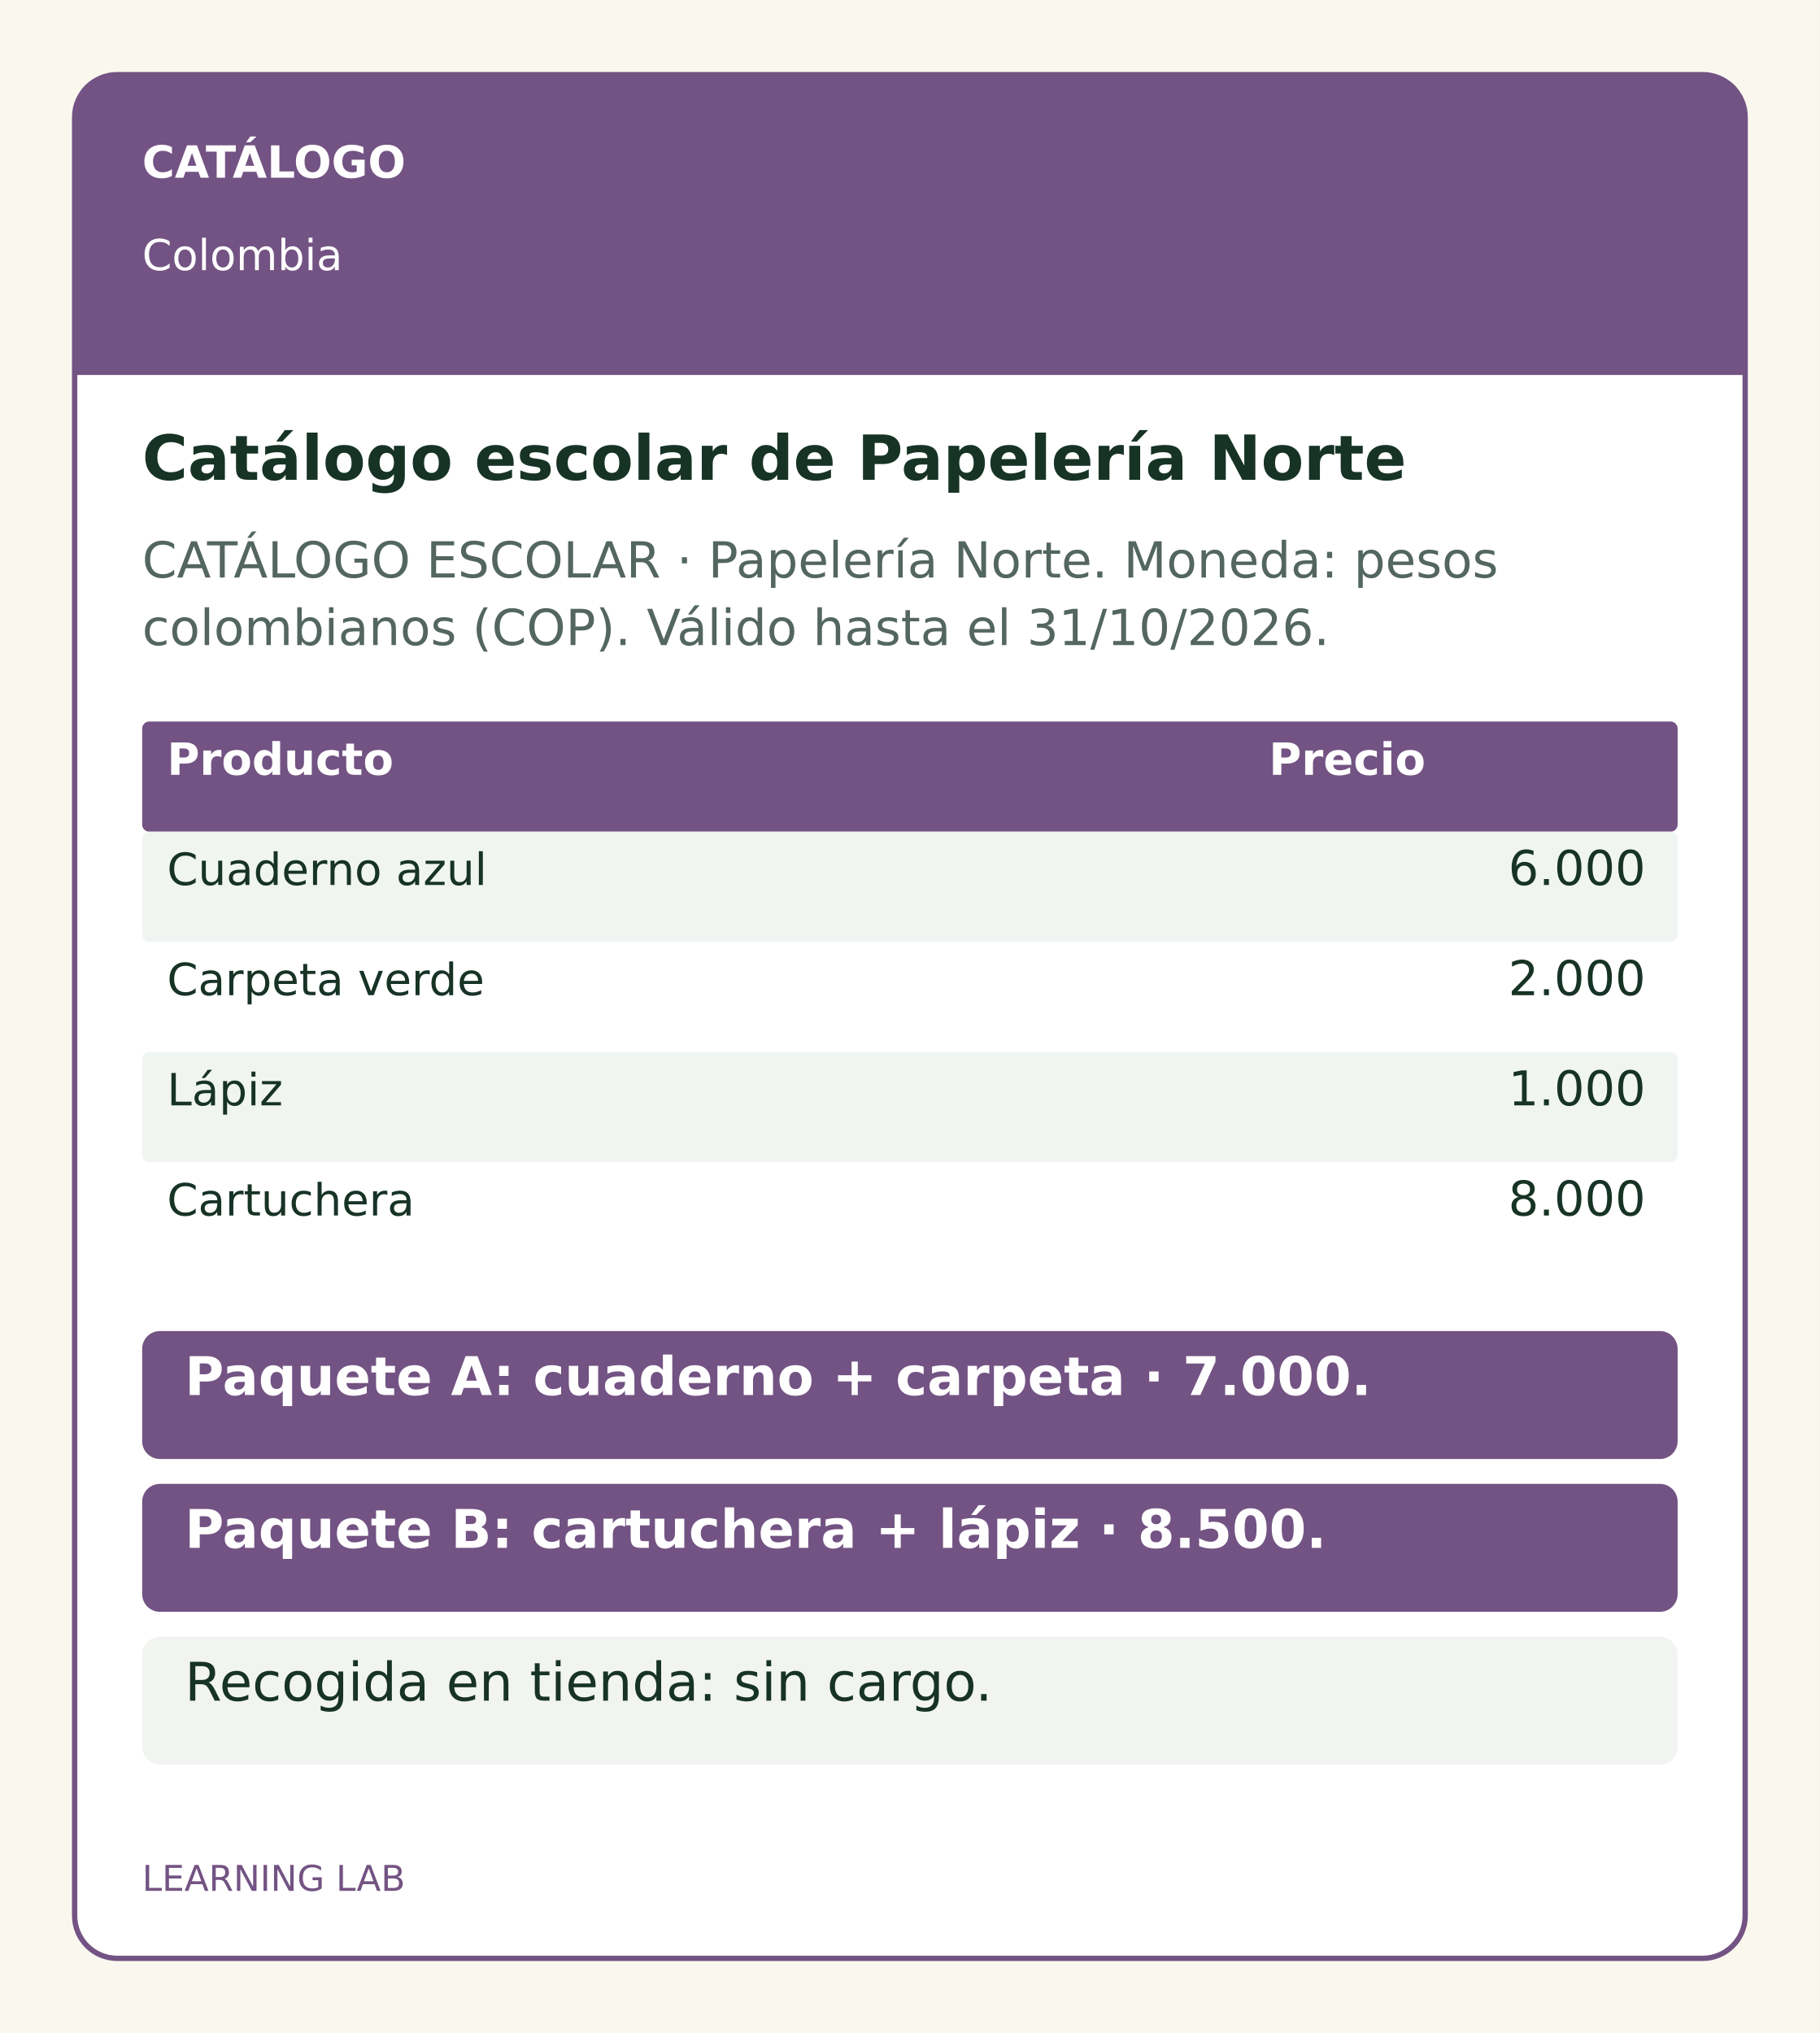
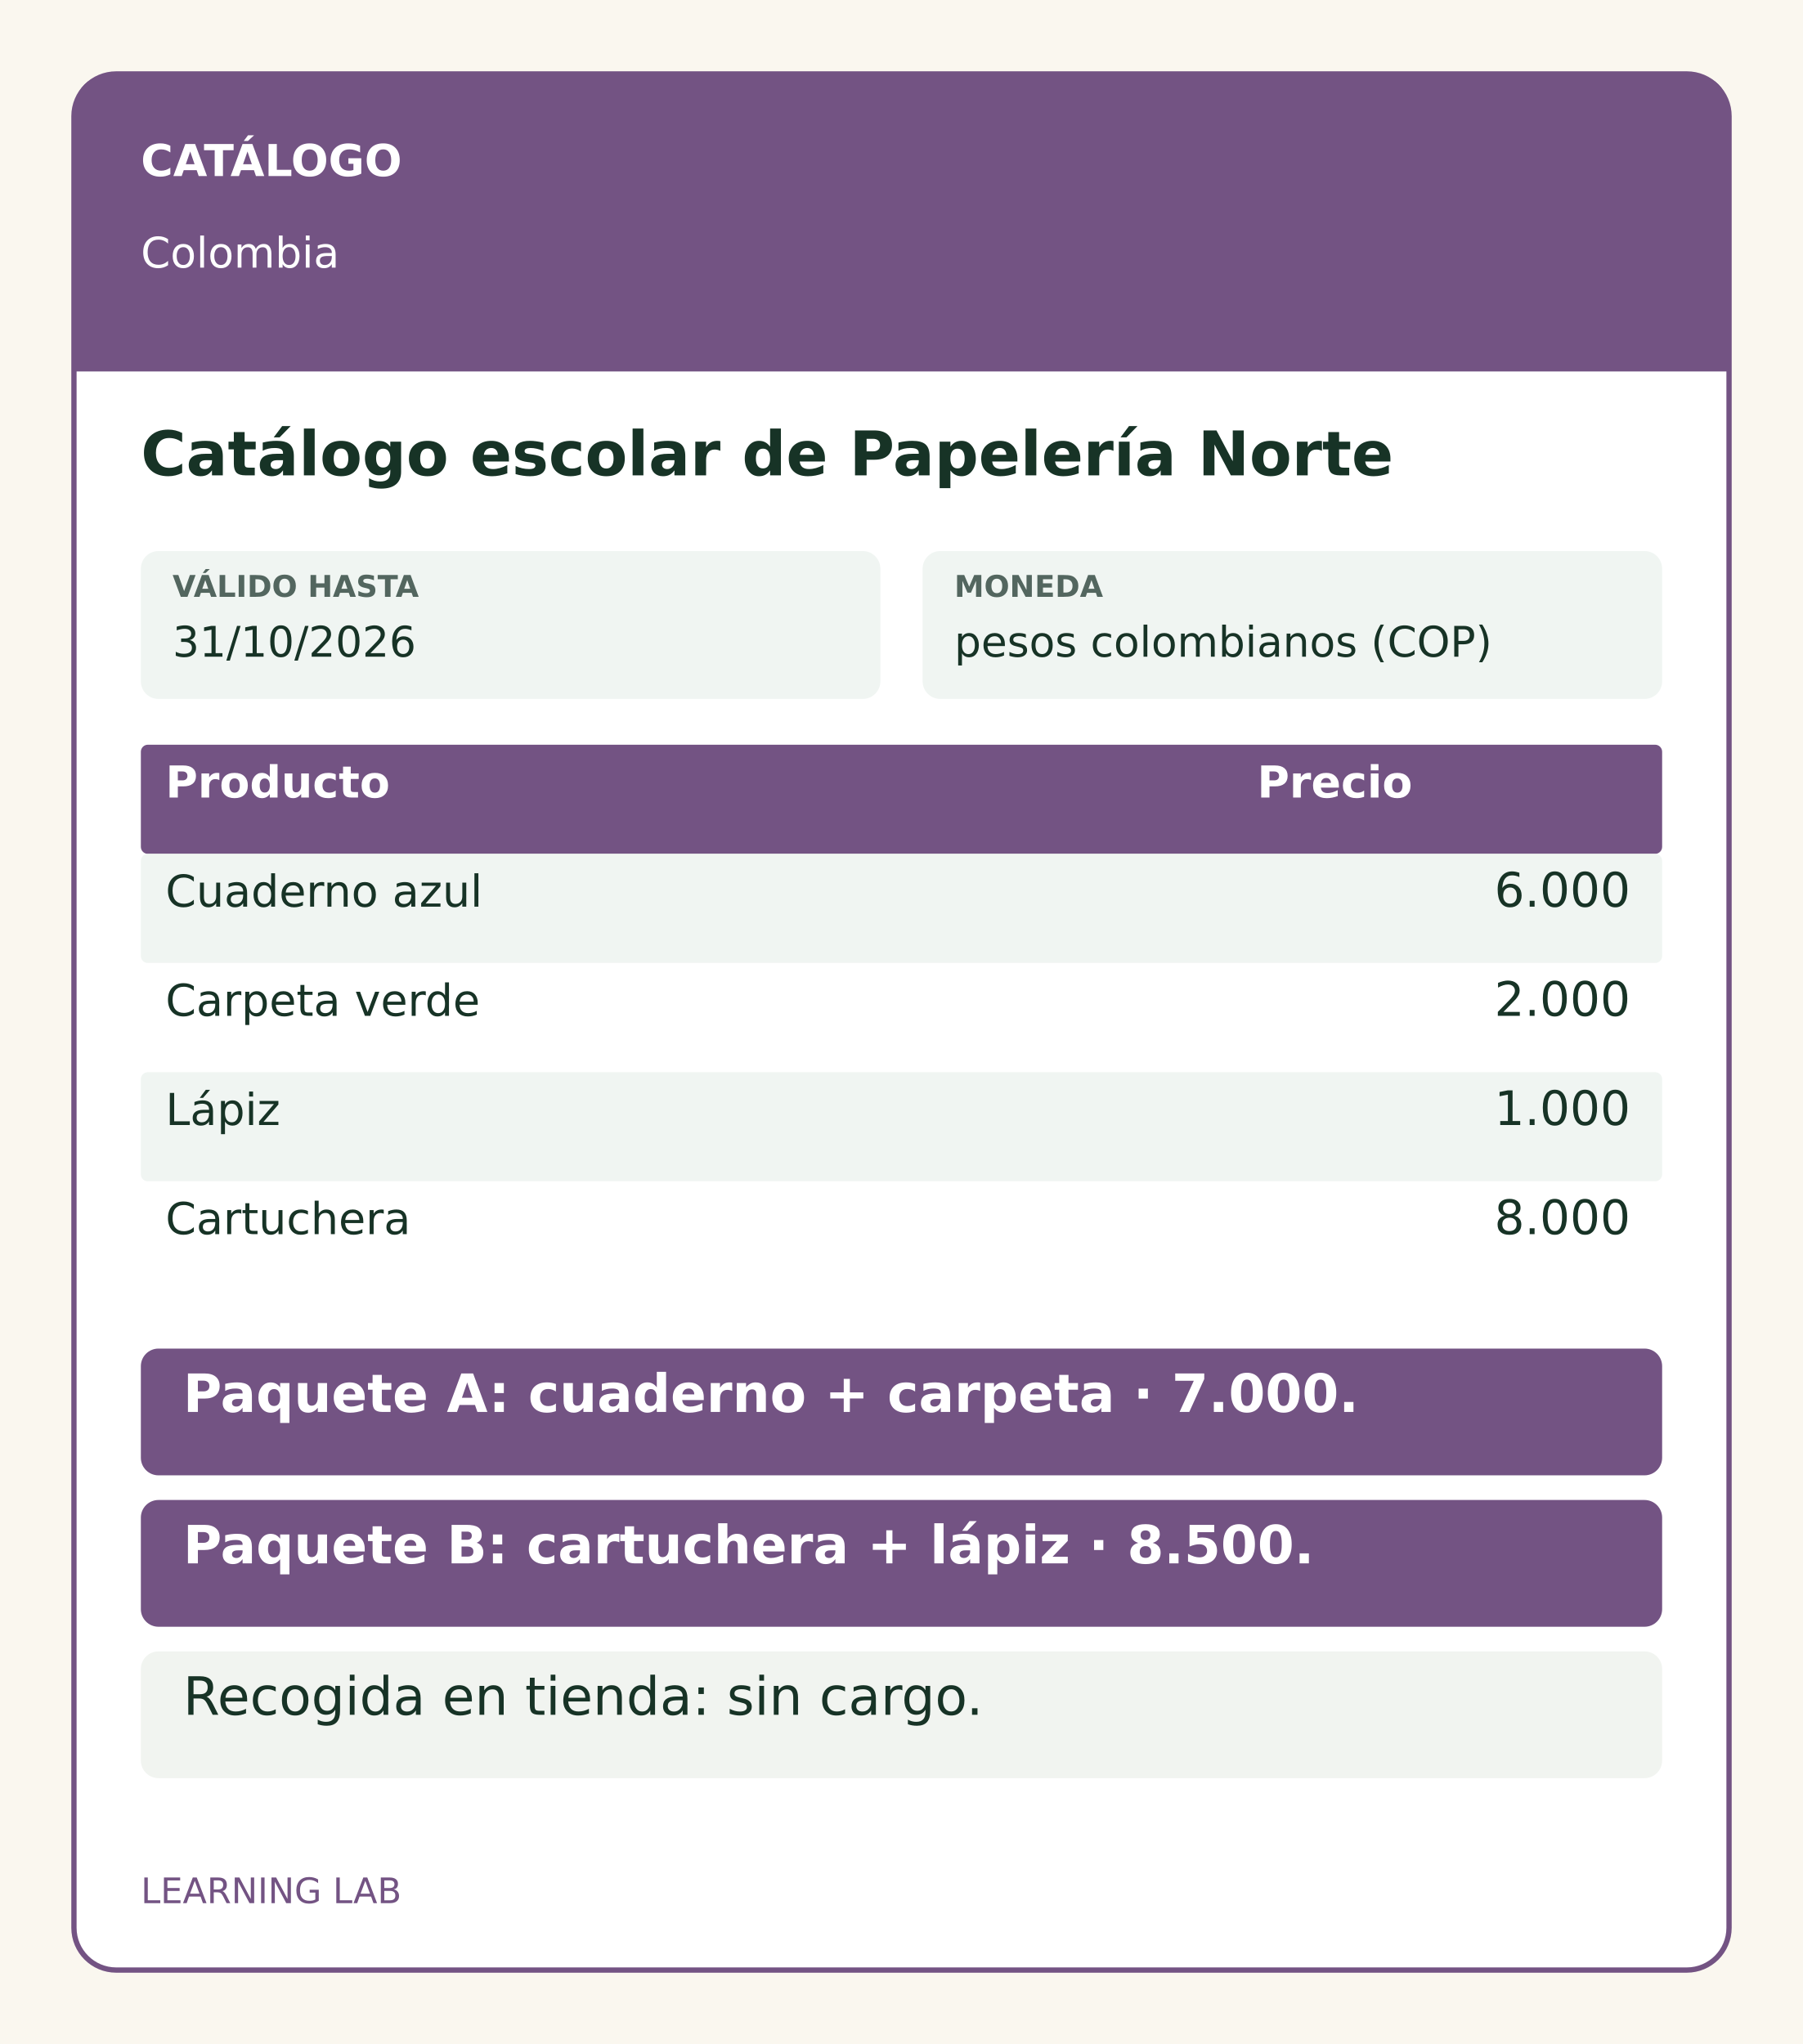
- <svg xmlns="http://www.w3.org/2000/svg" width="1024" height="1144" viewBox="0 0 1024 1144">
-   <rect width="1024" height="1144" fill="#faf7ef" />
-   <rect x="42" y="42" width="940" height="1060" rx="24" fill="white" stroke="#735383" stroke-width="3" />
+ <svg xmlns="http://www.w3.org/2000/svg" width="1024" height="1161" viewBox="0 0 1024 1161">
+   <rect width="1024" height="1161" fill="#faf7ef" />
+   <rect x="42" y="42" width="940" height="1077" rx="24" fill="white" stroke="#735383" stroke-width="3" />
  <path d="M42 66q0-24 24-24h892q24 0 24 24v145H42Z" fill="#735383" />
  <text x="80" y="100" data-right="960" font-family="DejaVu Sans, sans-serif" font-size="25" font-weight="bold" fill="white">CATÁLOGO</text>
  <text x="80" y="152" data-right="960" font-family="DejaVu Sans, sans-serif" font-size="24" font-weight="normal" fill="white">Colombia</text>
  <text x="80" y="270" data-right="960" font-family="DejaVu Sans, sans-serif" font-size="35" font-weight="bold" fill="#173326">Catálogo escolar de Papelería Norte</text>
-   <text x="80" y="325" data-right="960" font-family="DejaVu Sans, sans-serif" font-size="28" font-weight="normal" fill="#53665f">CATÁLOGO ESCOLAR · Papelería Norte. Moneda: pesos</text>
-   <text x="80" y="363" data-right="960" font-family="DejaVu Sans, sans-serif" font-size="28" font-weight="normal" fill="#53665f">colombianos (COP). Válido hasta el 31/10/2026.</text>
-   <rect x="80" y="406" width="864" height="62" rx="4" fill="#735383" />
-   <text x="94" y="436" data-right="686" font-family="DejaVu Sans, sans-serif" font-size="25" font-weight="bold" fill="white">Producto</text>
-   <text x="714" y="436" data-right="930" font-family="DejaVu Sans, sans-serif" font-size="25" font-weight="bold" fill="white">Precio</text>
-   <rect x="80" y="468" width="864" height="62" rx="4" fill="#f0f5f2" />
-   <text x="94" y="498" data-right="686" font-family="DejaVu Sans, sans-serif" font-size="25" font-weight="normal" fill="#173326">Cuaderno azul</text>
-   <text x="926" y="498" text-anchor="end" font-family="DejaVu Sans, sans-serif" font-size="27" fill="#173326">6.000</text>
-   <rect x="80" y="530" width="864" height="62" rx="4" fill="#ffffff" />
-   <text x="94" y="560" data-right="686" font-family="DejaVu Sans, sans-serif" font-size="25" font-weight="normal" fill="#173326">Carpeta verde</text>
-   <text x="926" y="560" text-anchor="end" font-family="DejaVu Sans, sans-serif" font-size="27" fill="#173326">2.000</text>
-   <rect x="80" y="592" width="864" height="62" rx="4" fill="#f0f5f2" />
-   <text x="94" y="622" data-right="686" font-family="DejaVu Sans, sans-serif" font-size="25" font-weight="normal" fill="#173326">Lápiz</text>
-   <text x="926" y="622" text-anchor="end" font-family="DejaVu Sans, sans-serif" font-size="27" fill="#173326">1.000</text>
-   <rect x="80" y="654" width="864" height="62" rx="4" fill="#ffffff" />
-   <text x="94" y="684" data-right="686" font-family="DejaVu Sans, sans-serif" font-size="25" font-weight="normal" fill="#173326">Cartuchera</text>
-   <text x="926" y="684" text-anchor="end" font-family="DejaVu Sans, sans-serif" font-size="27" fill="#173326">8.000</text>
-   <rect x="80" y="749" width="864" height="72" rx="10" fill="#735383" />
-   <text x="104" y="785" data-right="960" font-family="DejaVu Sans, sans-serif" font-size="30" font-weight="bold" fill="white">Paquete A: cuaderno + carpeta · 7.000.</text>
-   <rect x="80" y="835" width="864" height="72" rx="10" fill="#735383" />
-   <text x="104" y="871" data-right="960" font-family="DejaVu Sans, sans-serif" font-size="30" font-weight="bold" fill="white">Paquete B: cartuchera + lápiz · 8.500.</text>
-   <rect x="80" y="921" width="864" height="72" rx="10" fill="#f1f4f0" />
-   <text x="104" y="957" data-right="960" font-family="DejaVu Sans, sans-serif" font-size="30" font-weight="normal" fill="#173326">Recogida en tienda: sin cargo.</text>
-   <text x="80" y="1064" data-right="960" font-family="DejaVu Sans, sans-serif" font-size="20" font-weight="normal" fill="#735383">LEARNING LAB</text>
+   <rect x="80" y="313" width="420" height="84" rx="10" fill="#f0f5f2" />
+   <text x="98" y="339" data-right="482" font-family="DejaVu Sans, sans-serif" font-size="17" font-weight="bold" fill="#53665f">VÁLIDO HASTA</text>
+   <text x="98" y="373" data-right="482" font-family="DejaVu Sans, sans-serif" font-size="24" font-weight="normal" fill="#173326">31/10/2026</text>
+   <rect x="524" y="313" width="420" height="84" rx="10" fill="#f0f5f2" />
+   <text x="542" y="339" data-right="926" font-family="DejaVu Sans, sans-serif" font-size="17" font-weight="bold" fill="#53665f">MONEDA</text>
+   <text x="542" y="373" data-right="926" font-family="DejaVu Sans, sans-serif" font-size="24" font-weight="normal" fill="#173326">pesos colombianos (COP)</text>
+   <rect x="80" y="423" width="864" height="62" rx="4" fill="#735383" />
+   <text x="94" y="453" data-right="686" font-family="DejaVu Sans, sans-serif" font-size="25" font-weight="bold" fill="white">Producto</text>
+   <text x="714" y="453" data-right="930" font-family="DejaVu Sans, sans-serif" font-size="25" font-weight="bold" fill="white">Precio</text>
+   <rect x="80" y="485" width="864" height="62" rx="4" fill="#f0f5f2" />
+   <text x="94" y="515" data-right="686" font-family="DejaVu Sans, sans-serif" font-size="25" font-weight="normal" fill="#173326">Cuaderno azul</text>
+   <text x="926" y="515" text-anchor="end" font-family="DejaVu Sans, sans-serif" font-size="27" fill="#173326">6.000</text>
+   <rect x="80" y="547" width="864" height="62" rx="4" fill="#ffffff" />
+   <text x="94" y="577" data-right="686" font-family="DejaVu Sans, sans-serif" font-size="25" font-weight="normal" fill="#173326">Carpeta verde</text>
+   <text x="926" y="577" text-anchor="end" font-family="DejaVu Sans, sans-serif" font-size="27" fill="#173326">2.000</text>
+   <rect x="80" y="609" width="864" height="62" rx="4" fill="#f0f5f2" />
+   <text x="94" y="639" data-right="686" font-family="DejaVu Sans, sans-serif" font-size="25" font-weight="normal" fill="#173326">Lápiz</text>
+   <text x="926" y="639" text-anchor="end" font-family="DejaVu Sans, sans-serif" font-size="27" fill="#173326">1.000</text>
+   <rect x="80" y="671" width="864" height="62" rx="4" fill="#ffffff" />
+   <text x="94" y="701" data-right="686" font-family="DejaVu Sans, sans-serif" font-size="25" font-weight="normal" fill="#173326">Cartuchera</text>
+   <text x="926" y="701" text-anchor="end" font-family="DejaVu Sans, sans-serif" font-size="27" fill="#173326">8.000</text>
+   <rect x="80" y="766" width="864" height="72" rx="10" fill="#735383" />
+   <text x="104" y="802" data-right="960" font-family="DejaVu Sans, sans-serif" font-size="30" font-weight="bold" fill="white">Paquete A: cuaderno + carpeta · 7.000.</text>
+   <rect x="80" y="852" width="864" height="72" rx="10" fill="#735383" />
+   <text x="104" y="888" data-right="960" font-family="DejaVu Sans, sans-serif" font-size="30" font-weight="bold" fill="white">Paquete B: cartuchera + lápiz · 8.500.</text>
+   <rect x="80" y="938" width="864" height="72" rx="10" fill="#f1f4f0" />
+   <text x="104" y="974" data-right="960" font-family="DejaVu Sans, sans-serif" font-size="30" font-weight="normal" fill="#173326">Recogida en tienda: sin cargo.</text>
+   <text x="80" y="1081" data-right="960" font-family="DejaVu Sans, sans-serif" font-size="20" font-weight="normal" fill="#735383">LEARNING LAB</text>
</svg>
